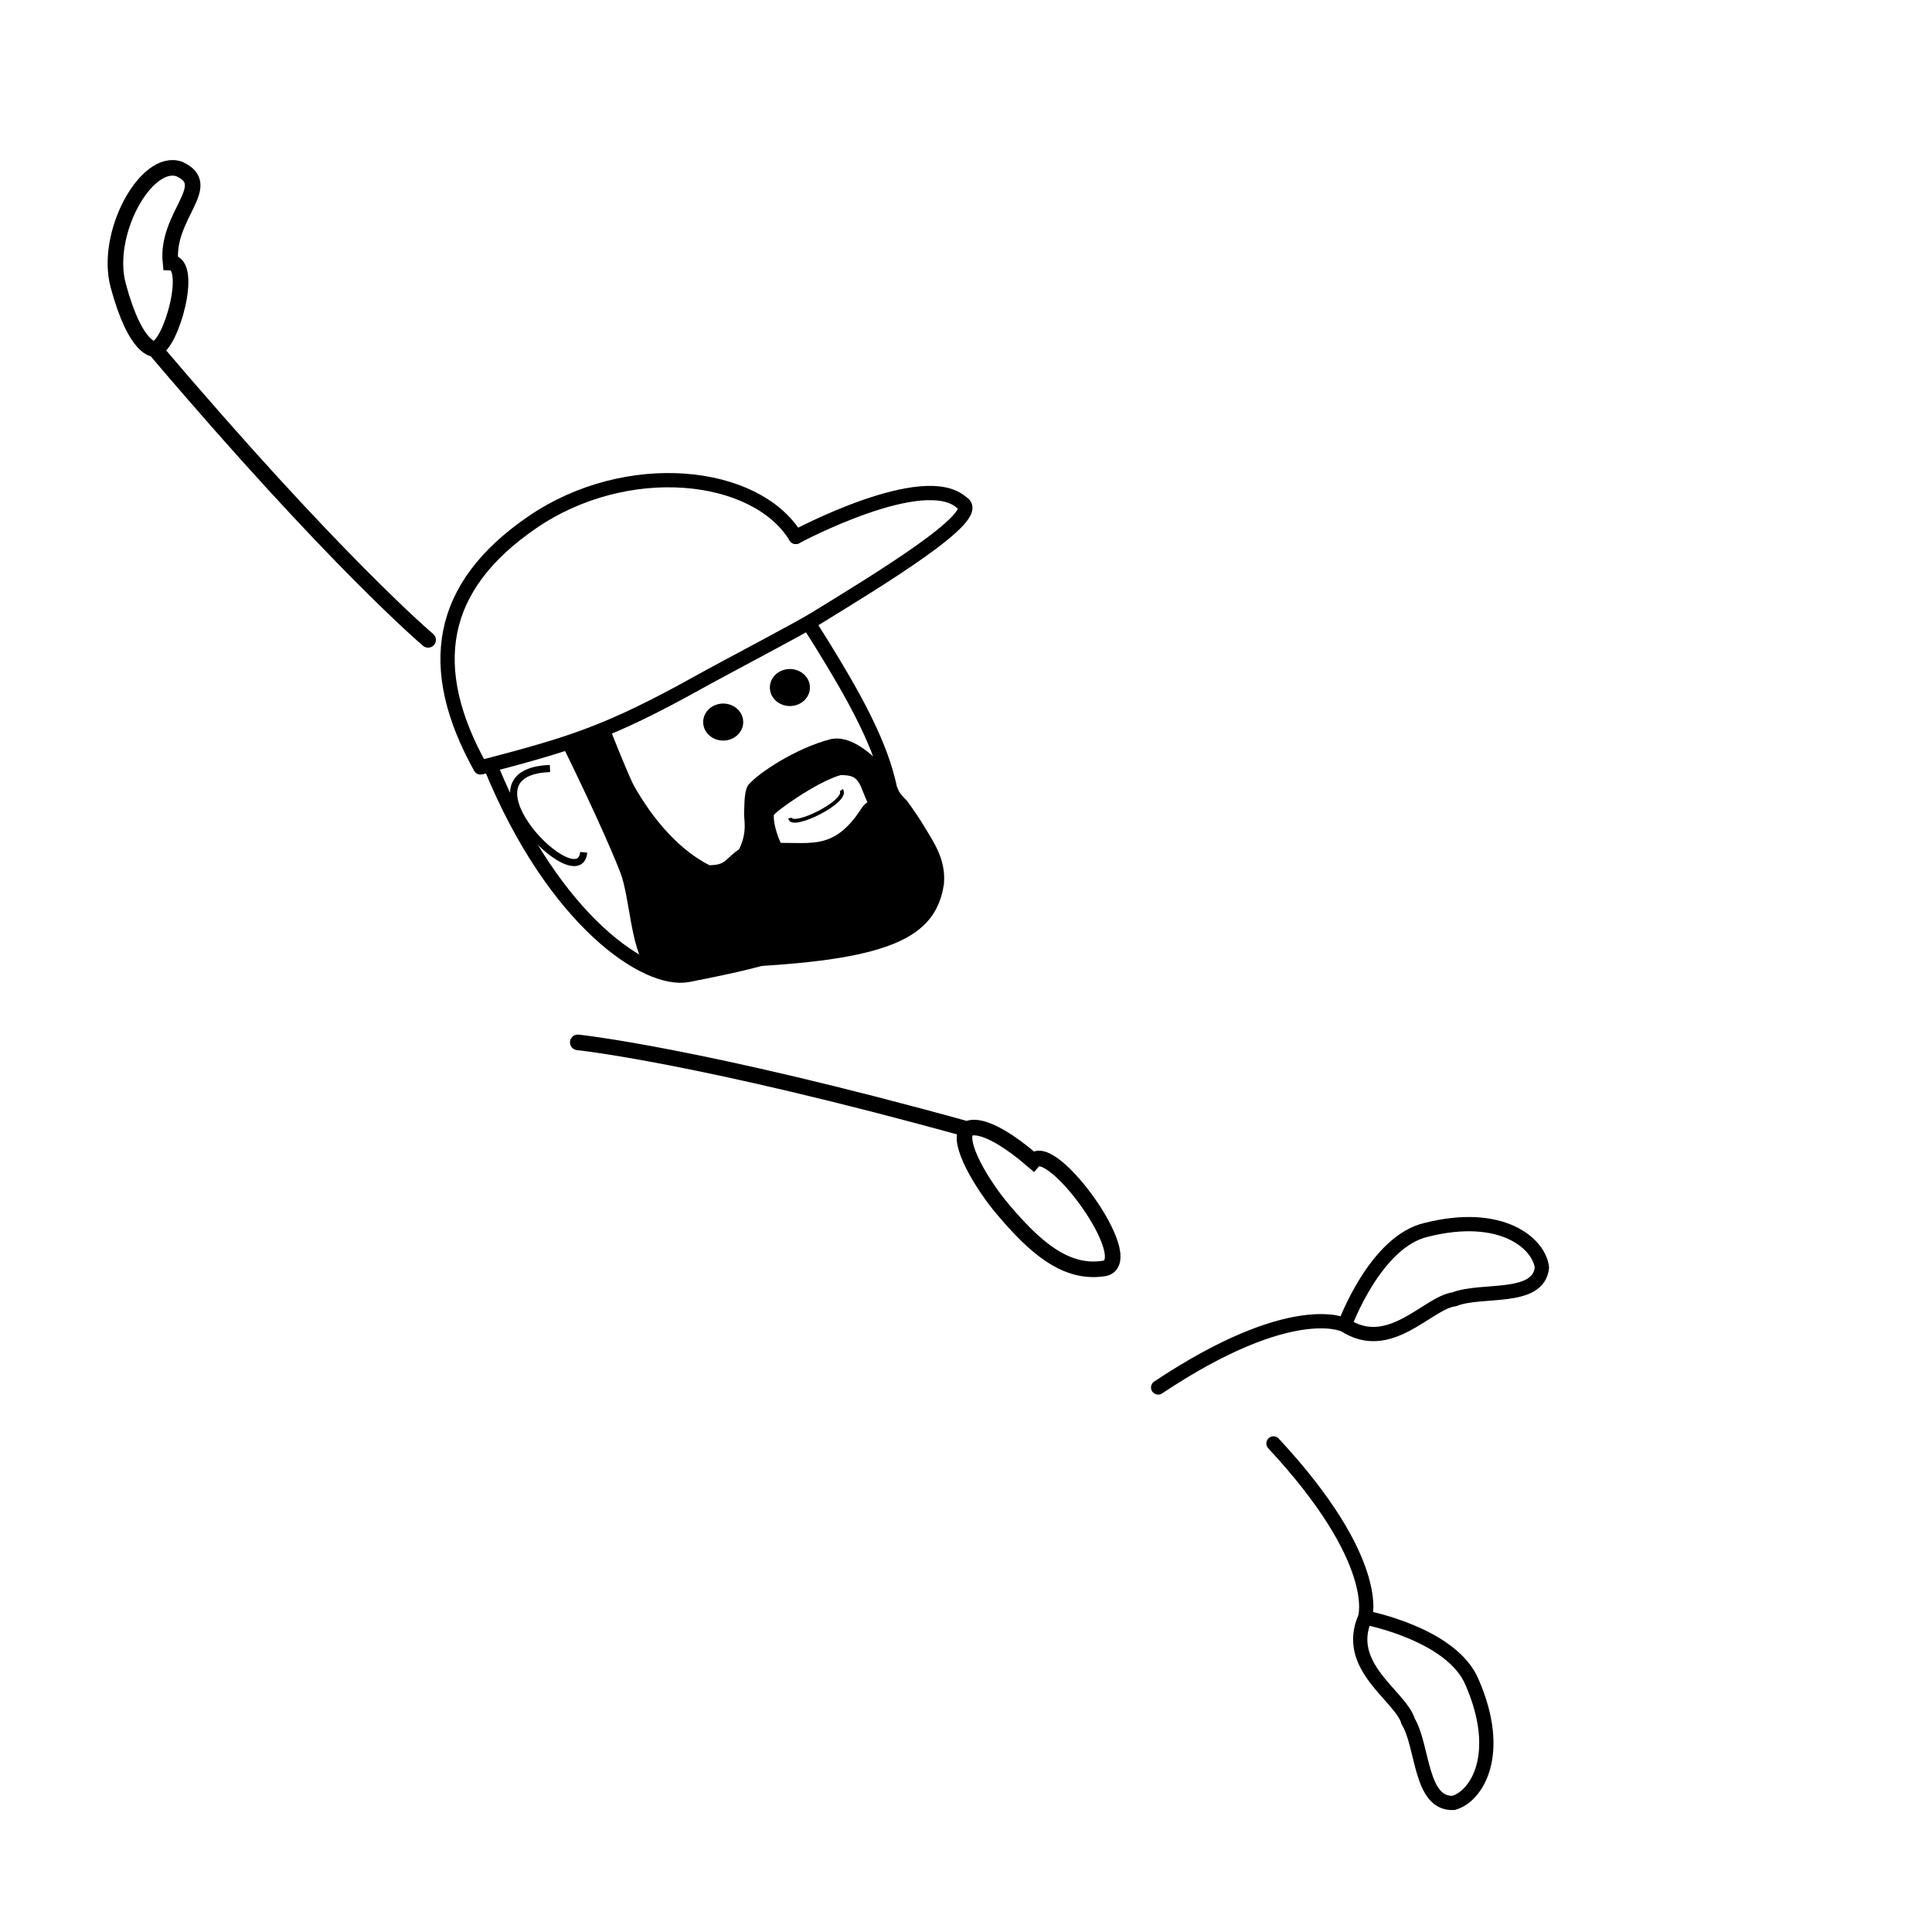
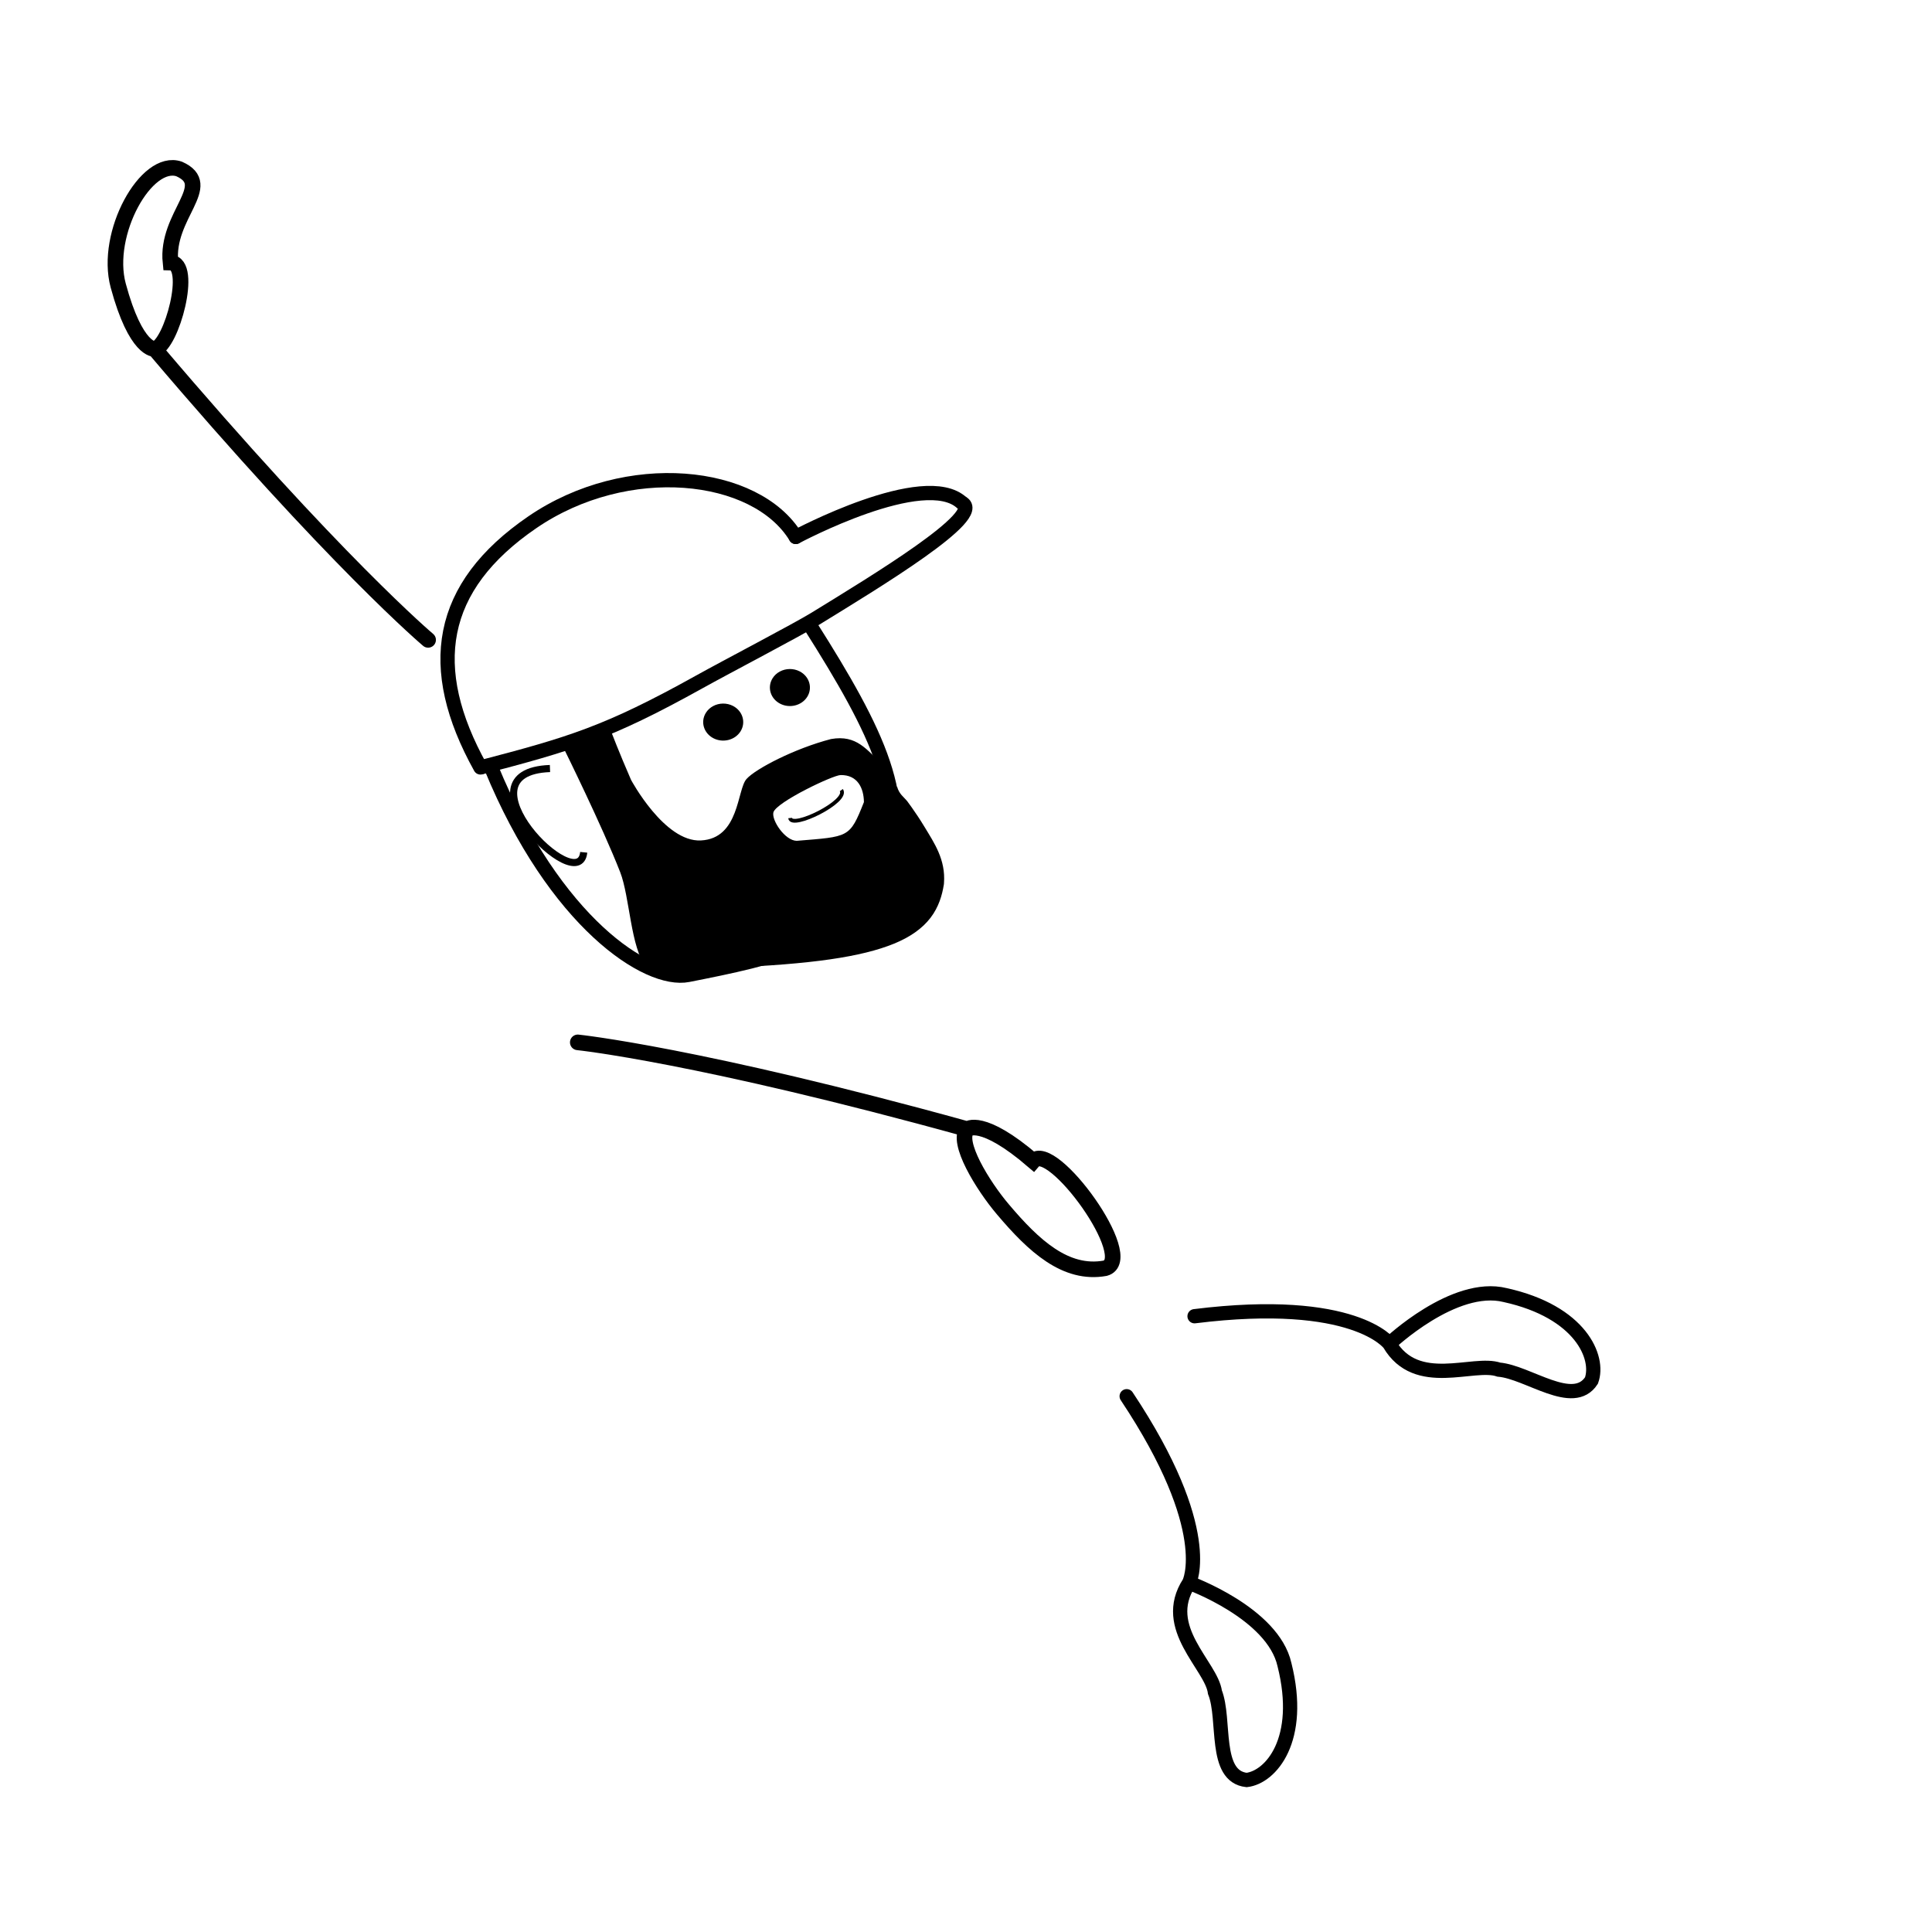
<svg xmlns="http://www.w3.org/2000/svg" width="512" height="512" viewBox="0 0 135.467 135.467" version="1.1" id="svg5">
  <defs id="defs2" />
  <g id="g29574" style="display:inline">
    <g id="g29554" style="display:inline">
      <path id="path29548" style="fill:none;fill-rule:evenodd;stroke:#000000;stroke-width:1;stroke-linecap:round;stroke-linejoin:round;stroke-miterlimit:20" d="m 33.687,53.811 c -3.886,-6.989 -2.981,-12.664 3.642,-17.194 6.623,-4.53 15.667,-3.567 18.468,1.031" />
      <path style="fill:none;stroke:#000000;stroke-width:1;stroke-linecap:round;stroke-linejoin:miter;stroke-miterlimit:4;stroke-dasharray:none;stroke-opacity:1" d="m 55.797,37.649 c 0,0 9.032,-4.838 11.654,-2.387" id="path29550" />
      <path style="fill:none;stroke:#000000;stroke-width:1;stroke-linecap:butt;stroke-linejoin:miter;stroke-miterlimit:4;stroke-dasharray:none;stroke-opacity:1" d="m 67.452,35.262 c 1.69,0.847 -6.076,5.534 -10.3,8.131 -1.311,0.803 -6.167,3.334 -8.142,4.433 -6.44,3.581 -9.031,4.341 -15.323,5.986" id="path29552" />
    </g>
    <g id="g29572" style="display:inline">
-       <path style="fill:#000000;fill-opacity:1;fill-rule:evenodd;stroke:#000000;stroke-width:0.5;stroke-linecap:round;stroke-linejoin:round;stroke-miterlimit:4;stroke-dasharray:none" id="path29556" d="m 51.284,49.721 a 1.154,1.048 0 0 1 0.427,1.429 1.154,1.048 0 0 1 -1.573,0.391 1.154,1.048 0 0 1 -0.433,-1.428 1.154,1.048 0 0 1 1.571,-0.396" />
-       <path style="fill:#000000;fill-opacity:1;fill-rule:evenodd;stroke:#000000;stroke-width:0.5;stroke-linecap:round;stroke-linejoin:round;stroke-miterlimit:4;stroke-dasharray:none" id="path29558" d="m 55.961,47.299 a 1.154,1.048 0 0 1 0.427,1.429 1.154,1.048 0 0 1 -1.573,0.391 1.154,1.048 0 0 1 -0.433,-1.428 1.154,1.048 0 0 1 1.571,-0.396" />
-       <path style="color:#000000;fill:#000000;fill-rule:evenodd;stroke-linecap:round;stroke-linejoin:round;-inkscape-stroke:none" d="m 58.269,51.82 c -2.556,0.665 -5.055,2.394 -5.698,3.111 -0.433,0.333 -0.358,1.585 -0.397,2.062 -0.032,0.417 0.256,1.299 -0.327,2.504 -0.409,0.845 1.044,0.76 1.698,1.772 0.313,0.485 0.96,0.624 1.445,0.311 0.484,-0.314 0.623,-0.961 0.309,-1.445 -0.513,-0.793 -0.839,-1.637 -0.971,-2.266 -0.065,-0.31 -0.08,-0.565 -0.07,-0.703 -0.013,-0.17 2.97,-2.335 4.689,-2.82 0.829,2.72e-4 1.036,0.185 1.266,0.523 0.246,0.363 0.383,1.018 0.807,1.762 0.286,0.502 0.924,0.677 1.426,0.391 0.502,-0.286 0.677,-0.924 0.391,-1.426 -0.165,-0.289 -0.342,-1.086 -0.893,-1.898 -1.163,-1.134 -2.411,-2.126 -3.675,-1.877 z" id="path29560" />
-       <path style="fill:none;stroke:#000000;stroke-width:3.19;stroke-linecap:round;stroke-linejoin:miter;stroke-miterlimit:4;stroke-dasharray:none;stroke-opacity:1" d="m 61.736,57.557 c -2.433,3.79 -5.03,3.064 -7.314,3.146 -2.611,-0.571 -1.713,1.713 -5.058,1.55 -4.65,-2.121 -7.072,-7.894 -7.072,-7.894" id="path29562" />
+       <path id="path29556" style="fill:#000000;fill-opacity:1;fill-rule:evenodd;stroke:#000000;stroke-width:1.89;stroke-linecap:round;stroke-linejoin:round;stroke-miterlimit:4;stroke-dasharray:none" d="M 191.619 187.398 A 4.361 3.962 0 0 0 187.865 189.406 A 4.361 3.962 0 0 0 189.5 194.803 A 4.361 3.962 0 0 0 195.443 193.326 A 4.361 3.962 0 0 0 193.828 187.924 L 193.803 187.91 A 4.361 3.962 0 0 0 191.619 187.398 z " transform="scale(0.2645833)" />
+       <path id="path29558" style="fill:#000000;fill-opacity:1;fill-rule:evenodd;stroke:#000000;stroke-width:1.89;stroke-linecap:round;stroke-linejoin:round;stroke-miterlimit:4;stroke-dasharray:none" d="M 209.297 178.244 A 4.361 3.962 0 0 0 205.541 180.252 A 4.361 3.962 0 0 0 207.178 185.648 A 4.361 3.962 0 0 0 213.121 184.172 A 4.361 3.962 0 0 0 211.506 178.77 L 211.479 178.756 A 4.361 3.962 0 0 0 209.297 178.244 z " transform="scale(0.2645833)" />
+       <path id="path29560" style="color:#000000;fill:#000000;fill-rule:evenodd;stroke-width:3.78;stroke-linecap:round;stroke-linejoin:round;-inkscape-stroke:none" d="m 160.645,192.664 c -1.286,0.041 -3.071,2.146 -5.148,3.01 -2.893,1.2 -7.299,-0.252 -6.098,2.641 0,0 10.191,20.6 14.963,32.834 2.535,6.498 2.752,20.058 6.879,25.154 7.274,5.301 14.916,0.403 21.086,0.162 22.923,-0.927 36.036,-2.89 44.586,-6.377 4.275,-1.743 7.516,-4.026 9.693,-6.873 2.178,-2.847 3.078,-6.015 3.506,-8.703 l 0.037,-0.223 0.014,-0.229 c 0.486,-6.252 -2.612,-10.701 -5.115,-14.859 -1.252,-2.079 -2.49,-3.904 -3.432,-5.234 -0.471,-0.665 -0.865,-1.202 -1.152,-1.586 -0.947,-1.209 -2.146,-1.853 -2.74,-3.938 -0.097,0.044 -0.374,0.268 -0.719,0.564 -0.55,-1.45 -1.314,-3.734 -2.887,-6.057 -4.397,-4.286 -7.091,-8.298 -13.889,-7.096 -9.661,2.514 -19.953,7.865 -22.381,10.574 -2.559,2.799 -1.85,15.795 -12.107,16.299 -9.655,0.498 -18.512,-16.062 -18.512,-16.062 -3.065,-7.029 -5.316,-12.904 -5.316,-12.904 -0.338,-0.813 -0.764,-1.114 -1.268,-1.098 z m 62.148,12.736 c 4.477,-0.062 6.108,3.45 6.158,7.166 -3.796,9.559 -3.93,9.111 -17.82,10.262 -3.115,-0.053 -6.707,-5.474 -6.17,-7.555 0.777,-2.712 15.891,-9.911 17.832,-9.873 z" transform="scale(0.2645833)" />
      <path style="fill:none;stroke:#000000;stroke-width:0.5;stroke-linecap:butt;stroke-linejoin:miter;stroke-miterlimit:4;stroke-dasharray:none;stroke-opacity:1" d="m 38.563,53.887 c -6.768,0.25 2.04,9.137 2.366,5.874" id="path29564" />
      <path style="fill:none;stroke:#000000;stroke-width:0.265px;stroke-linecap:butt;stroke-linejoin:miter;stroke-opacity:1" d="m 55.401,57.358 c 0.085,0.819 4.145,-1.178 3.59,-1.958" id="path29566" />
-       <path style="color:#000000;fill:#000000;stroke-linecap:round;-inkscape-stroke:none" d="m 41.142,51.772 c -0.765,0.318 -1.931,-0.067 -1.613,0.699 0,0 2.697,5.451 3.959,8.687 0.671,1.719 0.728,5.307 1.82,6.655 1.092,1.348 2.901,0.439 4.989,-0.053 l 0.285,0.107 0.305,-0.012 c 6.065,-0.245 9.535,-0.765 11.797,-1.688 1.131,-0.461 1.988,-1.065 2.564,-1.818 0.576,-0.753 0.815,-1.592 0.928,-2.303 l 0.01,-0.059 0.004,-0.061 C 66.318,60.274 65.498,59.097 64.835,57.997 64.504,57.447 64.176,56.964 63.927,56.612 63.803,56.436 63.699,56.294 63.623,56.192 c -0.251,-0.32 -0.568,-0.49 -0.725,-1.042 -0.172,0.078 -2.079,1.915 -2.079,1.915 0.032,0.392 0.217,0.757 0.516,1.014 -0.039,-0.035 -0.095,-0.084 -0.109,-0.1 -0.04,-0.043 -0.047,-0.051 -0.055,-0.061 -0.011,-0.013 -0.011,-0.013 -0.014,-0.016 0.012,0.015 0.034,0.046 0.064,0.086 0.06,0.081 0.151,0.202 0.26,0.355 0.217,0.306 0.643,0.735 -0.773,1.2 -0.685,0.617 -3.096,1.293 -7.995,2.389 -0.587,-0.271 -2.96,1.94 -3.83,0.866 -0.927,-1.145 -1.85,-2.602 -2.652,-4.023 -1.604,-2.842 -3.391,-7.51 -3.391,-7.51 -0.318,-0.765 -0.933,0.188 -1.698,0.506 z m 20.203,6.319 c 0.016,0.006 0.032,0.012 0.049,0.018 -3.04e-4,1.61e-4 -0.02,0.01 -0.02,0.01 1.5e-5,1.1e-5 -0.021,-0.02 -0.029,-0.027 z" id="path29568" />
      <path id="path29570" style="display:inline;fill:none;fill-rule:evenodd;stroke:#000000;stroke-linecap:round;stroke-linejoin:round;stroke-miterlimit:20" d="m 56.831,43.897 c 4.68,7.394 7.227,12.447 4.97,17.343 -2.23,4.838 -7.51,5.928 -13.554,7.122 -2.873,0.567 -9.361,-3.737 -13.807,-14.549" />
    </g>
    <g id="g29594" style="display:inline">
      <path style="fill:none;stroke:#000000;stroke-width:1.093;stroke-linecap:round;stroke-linejoin:miter;stroke-miterlimit:4;stroke-dasharray:none;stroke-opacity:1" d="m 40.512,73.088 c 0,0 8.478,0.873 27.318,6.086 -0.833,0.852 1.091,3.98 2.496,5.63 2.153,2.546 4.387,4.62 7.161,4.123 2.348,-0.638 -3.755,-9.016 -5.037,-7.517 -3.618,-3.109 -4.62,-2.236 -4.62,-2.236" id="path29586" />
      <path style="display:inline;fill:none;stroke:#000000;stroke-width:1.093;stroke-linecap:round;stroke-linejoin:miter;stroke-miterlimit:4;stroke-dasharray:none;stroke-opacity:1" d="m 30.019,44.867 c 0,0 -6.519,-5.489 -19.167,-20.395 1.168,-0.236 2.744,-6.02 1.102,-6.059 -0.348,-3.316 3.183,-5.415 0.61,-6.564 -2.3,-0.792 -5.265,4.522 -4.274,8.176 1.244,4.605 2.562,4.447 2.562,4.447" id="path29586-4" />
-       <path style="fill:none;stroke:#000000;stroke-width:1;stroke-linecap:round;stroke-linejoin:miter;stroke-miterlimit:4;stroke-dasharray:none;stroke-opacity:1" d="m 89.293,101.209 c 7.711,8.295 6.425,12.209 6.425,12.209 0,0 6.141,1.153 7.519,4.585 2.158,4.993 0.321,7.949 -1.317,8.413 -2.352,0.117 -2.119,-3.94 -3.182,-5.717 -0.542,-1.81 -4.54,-3.826 -3.02,-7.281" id="path29592" />
-       <path style="display:inline;fill:none;stroke:#000000;stroke-width:1;stroke-linecap:round;stroke-linejoin:miter;stroke-miterlimit:4;stroke-dasharray:none;stroke-opacity:1" d="m 81.206,97.286 c 9.428,-6.274 13.085,-4.375 13.085,-4.375 0,0 2.128,-5.875 5.736,-6.682 5.275,-1.326 7.897,0.964 8.091,2.655 -0.263,2.34 -4.23,1.456 -6.155,2.219 -1.873,0.243 -4.508,3.864 -7.672,1.808" id="path29592-4" />
+       <path style="fill:none;stroke:#000000;stroke-width:1;stroke-linecap:round;stroke-linejoin:miter;stroke-miterlimit:4;stroke-dasharray:none;stroke-opacity:1" d="m 79,97.9 c 6.277,9.427 4.379,13.083 4.379,13.083 0,0 5.876,2.126 6.684,5.734 1.327,5.275 -0.961,7.897 -2.653,8.092 -2.34,-0.262 -1.458,-4.23 -2.221,-6.154 -0.244,-1.873 -3.865,-4.507 -1.81,-7.672" id="path29592" />
+       <path style="display:inline;fill:none;stroke:#000000;stroke-width:1;stroke-linecap:round;stroke-linejoin:miter;stroke-miterlimit:4;stroke-dasharray:none;stroke-opacity:1" d="m 83.759,92.29 c 11.238,-1.4 13.661,1.933 13.661,1.933 0,0 4.529,-4.306 8.118,-3.415 5.312,1.171 6.634,4.39 6.052,5.99 -1.281,1.976 -4.435,-0.587 -6.498,-0.764 -1.785,-0.619 -5.759,1.443 -7.672,-1.811" id="path29592-4" />
    </g>
  </g>
</svg>
